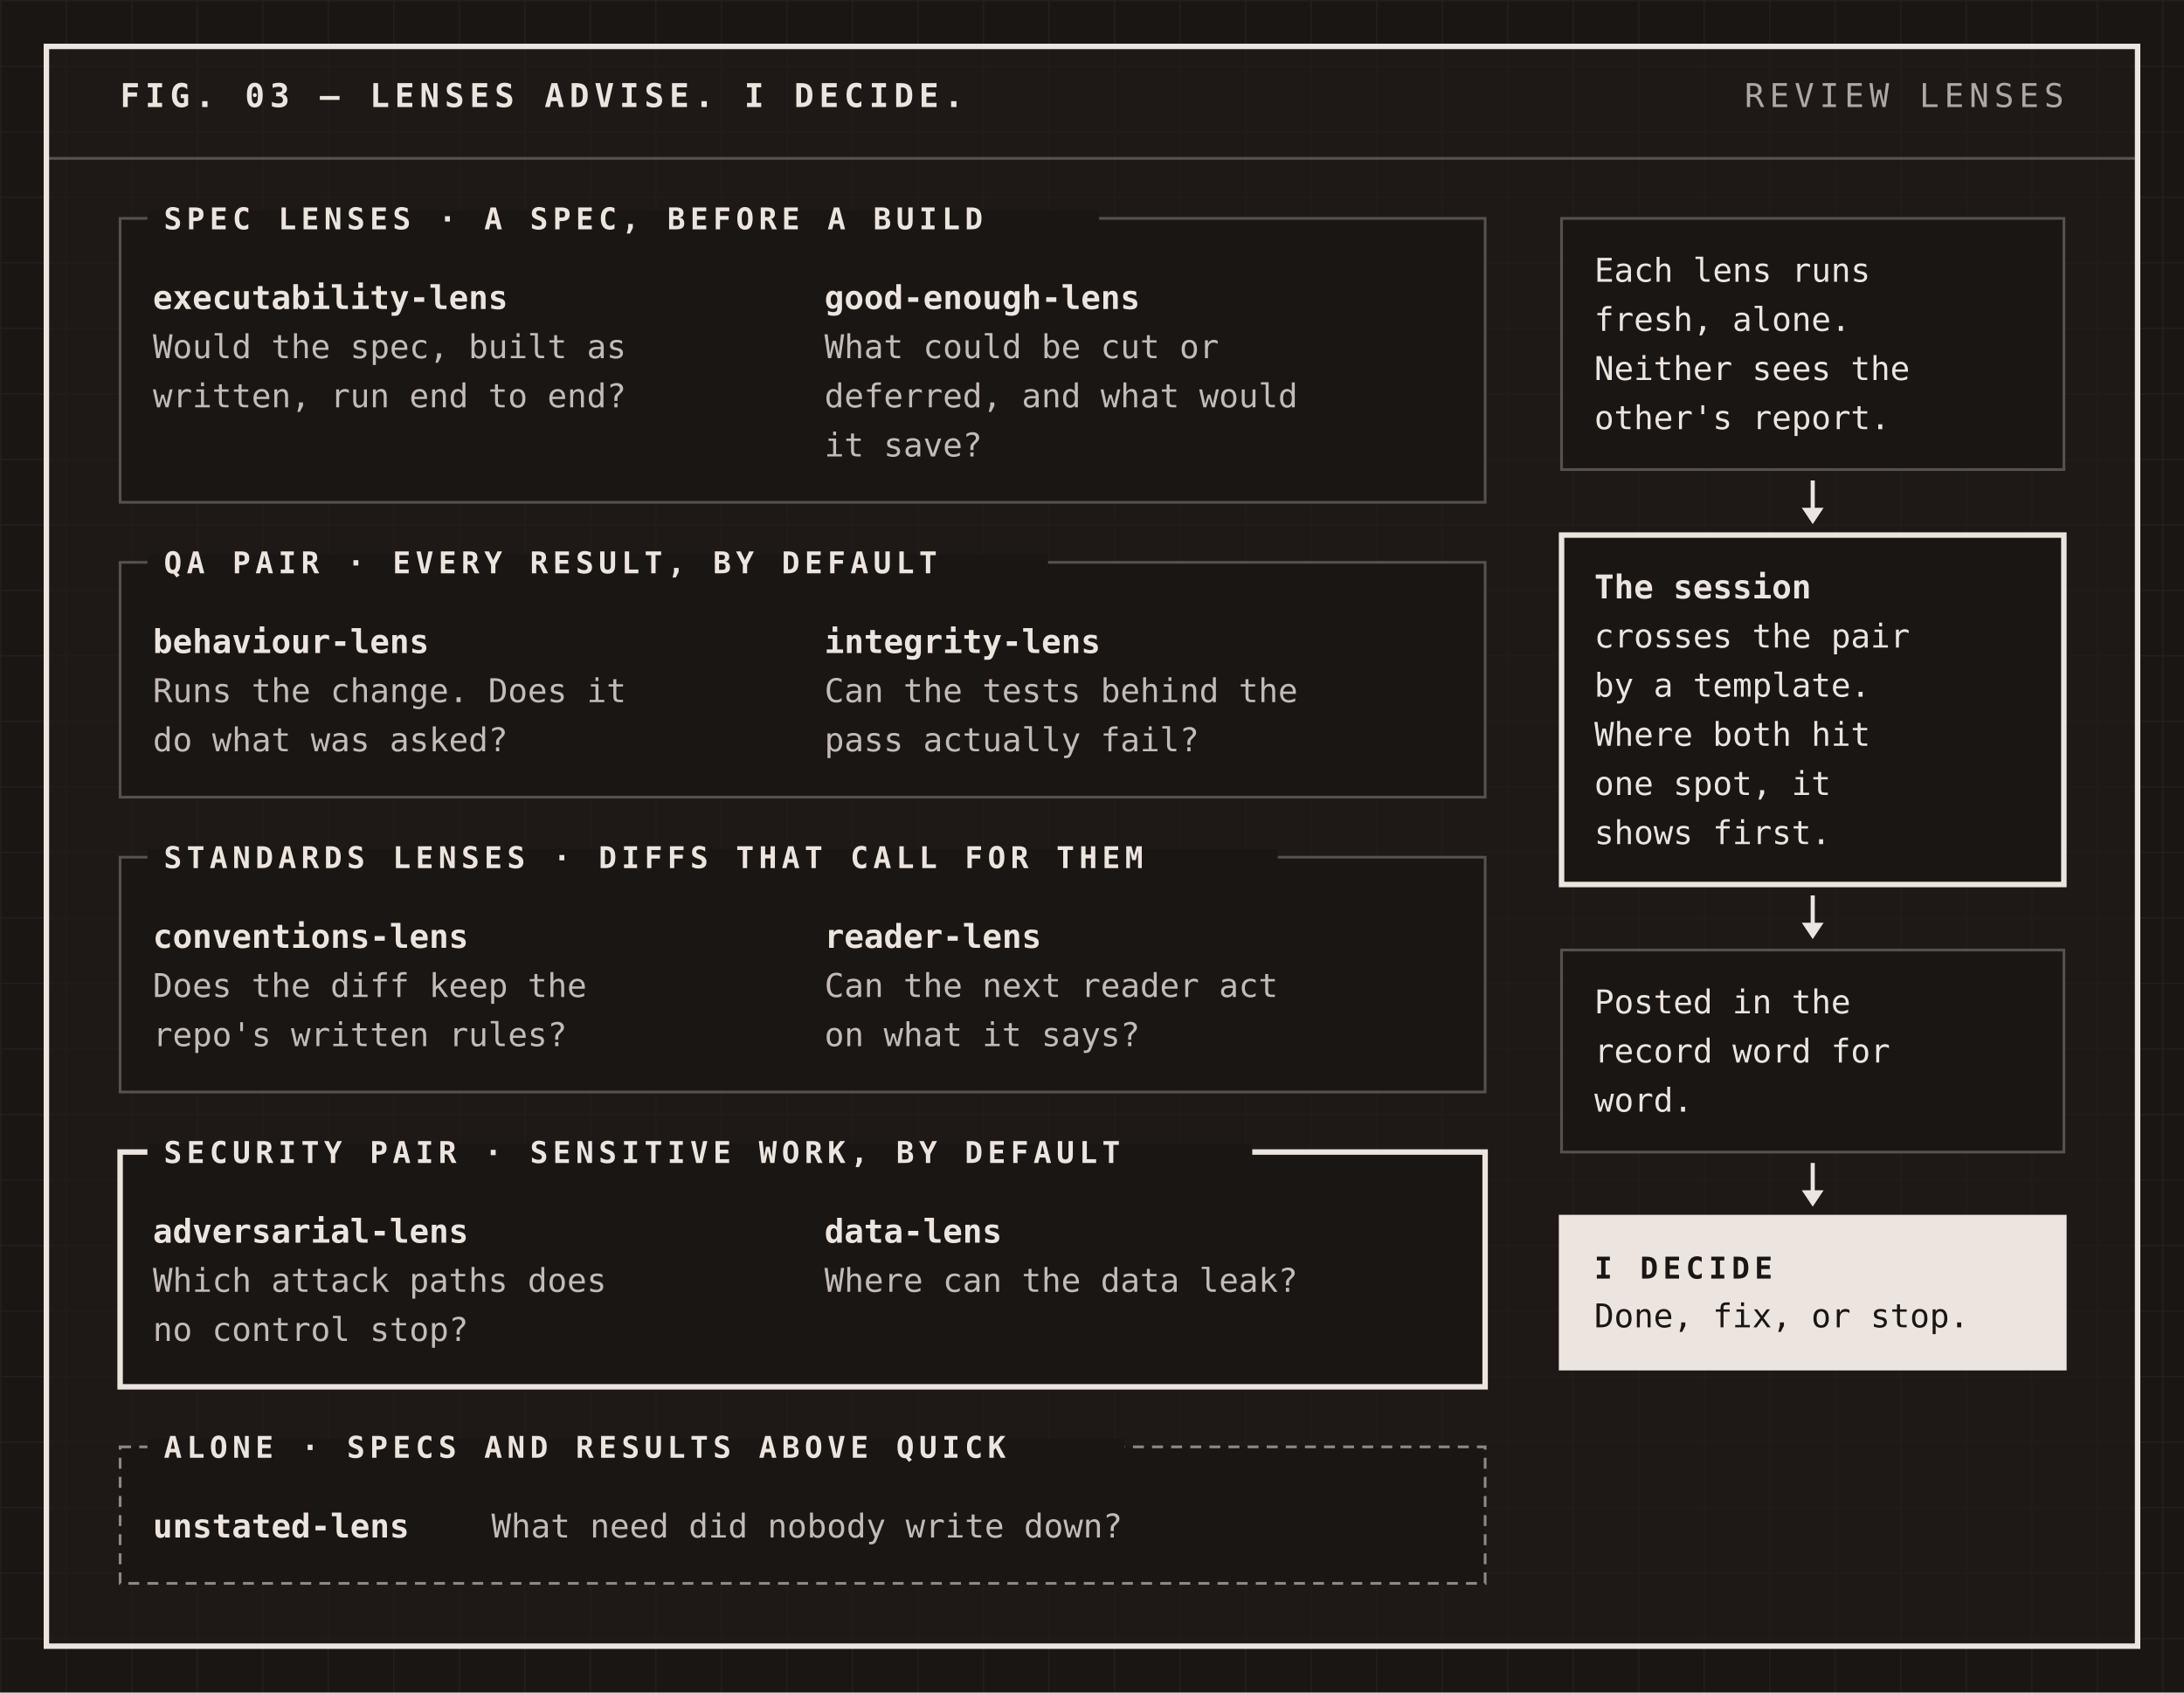
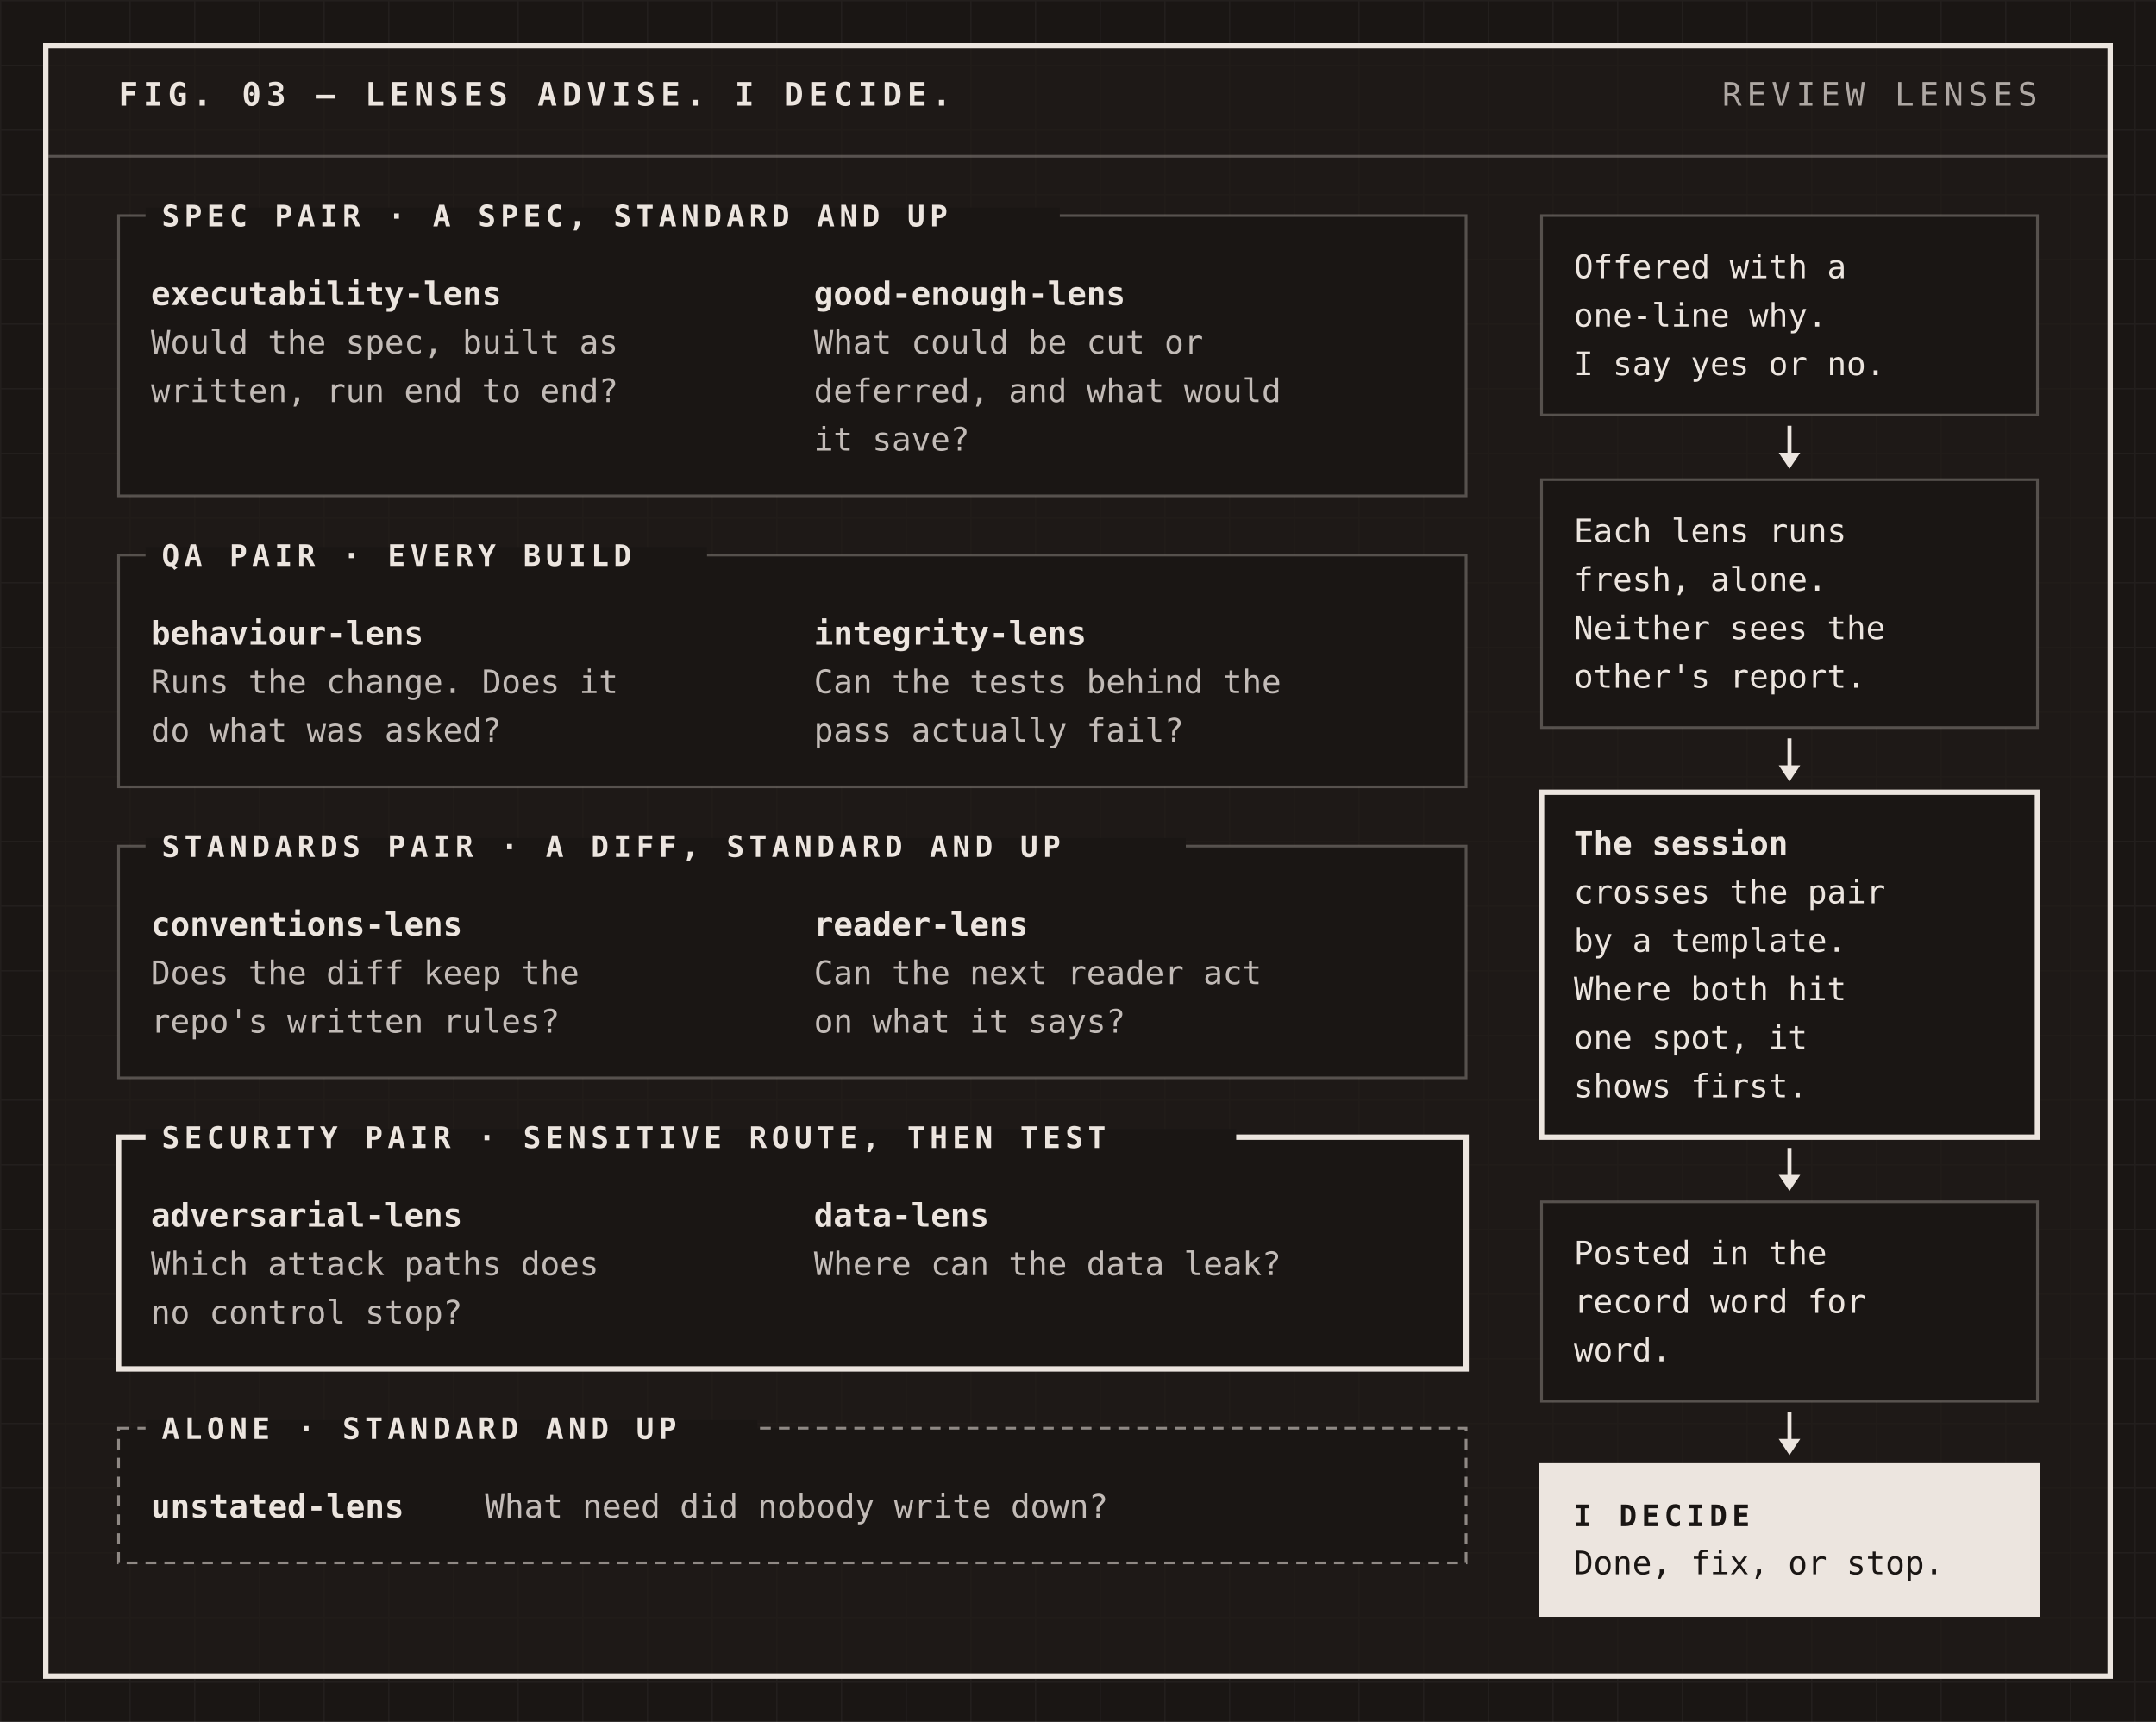
- <svg xmlns="http://www.w3.org/2000/svg" width="800" height="620" viewBox="0 0 800 620" font-family="'IBM Plex Mono', ui-monospace, SFMono-Regular, Menlo, Consolas, monospace" role="img">
-   <rect width="800" height="620" fill="#1a1614" />
+ <svg xmlns="http://www.w3.org/2000/svg" width="800" height="639" viewBox="0 0 800 639" font-family="'IBM Plex Mono', ui-monospace, SFMono-Regular, Menlo, Consolas, monospace" role="img">
+   <rect width="800" height="639" fill="#1a1614" />
  <defs>
    <pattern id="grid" width="24" height="24" patternUnits="userSpaceOnUse">
      <path d="M24 0H0V24" fill="none" stroke="#ece5df" stroke-opacity="0.045" stroke-width="1" />
    </pattern>
  </defs>
-   <rect width="800" height="620" fill="url(#grid)" />
-   <rect x="17" y="17" width="766" height="586" fill="#201b18" fill-opacity="0.72" stroke="#ece5df" stroke-width="2" />
+   <rect width="800" height="639" fill="url(#grid)" />
+   <rect x="17" y="17" width="766" height="605" fill="#201b18" fill-opacity="0.72" stroke="#ece5df" stroke-width="2" />
  <text x="44" y="39.2" font-size="12" font-weight="600" letter-spacing="1.92" fill="#ece5df">FIG. 03 — LENSES ADVISE. I DECIDE.</text>
  <text x="756" y="39.2" font-size="12" letter-spacing="1.92" text-anchor="end" fill="#ece5df" fill-opacity="0.7">REVIEW LENSES</text>
  <line x1="18" y1="58" x2="782" y2="58" stroke="#ece5df" stroke-opacity="0.28" stroke-width="1" />
  <rect x="44" y="80" width="500" height="104" fill="#1a1614" stroke="#ece5df" stroke-opacity="0.28" stroke-width="1" />
-   <rect x="54" y="77" width="348.6" height="6" fill="#1a1614" />
-   <text x="60" y="84" font-size="11" font-weight="600" letter-spacing="1.76" fill="#ece5df">SPEC LENSES · A SPEC, BEFORE A BUILD</text>
+   <rect x="54" y="77" width="339.25" height="6" fill="#1a1614" />
+   <text x="60" y="84" font-size="11" font-weight="600" letter-spacing="1.76" fill="#ece5df">SPEC PAIR · A SPEC, STANDARD AND UP</text>
  <text x="56" y="113.2" font-size="12" font-weight="600" fill="#ece5df">executability-lens</text>
  <text x="56" y="131.2" font-size="12" fill="#ece5df" fill-opacity="0.8">Would the spec, built as</text>
  <text x="56" y="149.2" font-size="12" fill="#ece5df" fill-opacity="0.8">written, run end to end?</text>
  <text x="302" y="113.2" font-size="12" font-weight="600" fill="#ece5df">good-enough-lens</text>
  <text x="302" y="131.2" font-size="12" fill="#ece5df" fill-opacity="0.8">What could be cut or</text>
  <text x="302" y="149.2" font-size="12" fill="#ece5df" fill-opacity="0.8">deferred, and what would</text>
  <text x="302" y="167.2" font-size="12" fill="#ece5df" fill-opacity="0.8">it save?</text>
  <rect x="44" y="206" width="500" height="86" fill="#1a1614" stroke="#ece5df" stroke-opacity="0.28" stroke-width="1" />
-   <rect x="54" y="203" width="329.9" height="6" fill="#1a1614" />
-   <text x="60" y="210" font-size="11" font-weight="600" letter-spacing="1.76" fill="#ece5df">QA PAIR · EVERY RESULT, BY DEFAULT</text>
+   <rect x="54" y="203" width="208.35" height="6" fill="#1a1614" />
+   <text x="60" y="210" font-size="11" font-weight="600" letter-spacing="1.76" fill="#ece5df">QA PAIR · EVERY BUILD</text>
  <text x="56" y="239.2" font-size="12" font-weight="600" fill="#ece5df">behaviour-lens</text>
  <text x="56" y="257.2" font-size="12" fill="#ece5df" fill-opacity="0.8">Runs the change. Does it</text>
  <text x="56" y="275.2" font-size="12" fill="#ece5df" fill-opacity="0.8">do what was asked?</text>
  <text x="302" y="239.2" font-size="12" font-weight="600" fill="#ece5df">integrity-lens</text>
  <text x="302" y="257.2" font-size="12" fill="#ece5df" fill-opacity="0.8">Can the tests behind the</text>
  <text x="302" y="275.2" font-size="12" fill="#ece5df" fill-opacity="0.8">pass actually fail?</text>
  <rect x="44" y="314" width="500" height="86" fill="#1a1614" stroke="#ece5df" stroke-opacity="0.28" stroke-width="1" />
-   <rect x="54" y="311" width="414.05" height="6" fill="#1a1614" />
-   <text x="60" y="318" font-size="11" font-weight="600" letter-spacing="1.76" fill="#ece5df">STANDARDS LENSES · DIFFS THAT CALL FOR THEM</text>
+   <rect x="54" y="311" width="386" height="6" fill="#1a1614" />
+   <text x="60" y="318" font-size="11" font-weight="600" letter-spacing="1.76" fill="#ece5df">STANDARDS PAIR · A DIFF, STANDARD AND UP</text>
  <text x="56" y="347.2" font-size="12" font-weight="600" fill="#ece5df">conventions-lens</text>
  <text x="56" y="365.2" font-size="12" fill="#ece5df" fill-opacity="0.8">Does the diff keep the</text>
  <text x="56" y="383.2" font-size="12" fill="#ece5df" fill-opacity="0.8">repo's written rules?</text>
  <text x="302" y="347.2" font-size="12" font-weight="600" fill="#ece5df">reader-lens</text>
  <text x="302" y="365.2" font-size="12" fill="#ece5df" fill-opacity="0.8">Can the next reader act</text>
  <text x="302" y="383.2" font-size="12" fill="#ece5df" fill-opacity="0.8">on what it says?</text>
  <rect x="44" y="422" width="500" height="86" fill="#1a1614" stroke="#ece5df" stroke-width="2" />
  <rect x="54" y="419" width="404.7" height="6" fill="#1a1614" />
-   <text x="60" y="426" font-size="11" font-weight="600" letter-spacing="1.76" fill="#ece5df">SECURITY PAIR · SENSITIVE WORK, BY DEFAULT</text>
+   <text x="60" y="426" font-size="11" font-weight="600" letter-spacing="1.76" fill="#ece5df">SECURITY PAIR · SENSITIVE ROUTE, THEN TEST</text>
  <text x="56" y="455.2" font-size="12" font-weight="600" fill="#ece5df">adversarial-lens</text>
  <text x="56" y="473.2" font-size="12" fill="#ece5df" fill-opacity="0.8">Which attack paths does</text>
  <text x="56" y="491.2" font-size="12" fill="#ece5df" fill-opacity="0.8">no control stop?</text>
  <text x="302" y="455.2" font-size="12" font-weight="600" fill="#ece5df">data-lens</text>
  <text x="302" y="473.2" font-size="12" fill="#ece5df" fill-opacity="0.8">Where can the data leak?</text>
  <rect x="44" y="530" width="500" height="50" fill="#1a1614" stroke="#ece5df" stroke-opacity="0.55" stroke-width="1" stroke-dasharray="4 3" />
-   <rect x="54" y="527" width="357.95" height="6" fill="#1a1614" />
-   <text x="60" y="534" font-size="11" font-weight="600" letter-spacing="1.76" fill="#ece5df">ALONE · SPECS AND RESULTS ABOVE QUICK</text>
+   <rect x="54" y="527" width="227.05" height="6" fill="#1a1614" />
+   <text x="60" y="534" font-size="11" font-weight="600" letter-spacing="1.76" fill="#ece5df">ALONE · STANDARD AND UP</text>
  <text x="56" y="563.2" font-size="12" font-weight="600" fill="#ece5df">unstated-lens</text>
  <text x="180" y="563.2" font-size="12" fill="#ece5df" fill-opacity="0.8">What need did nobody write down?</text>
-   <rect x="572" y="80" width="184" height="92" fill="#1a1614" stroke="#ece5df" stroke-opacity="0.28" stroke-width="1" />
-   <text x="584" y="103.2" font-size="12" fill="#ece5df">Each lens runs</text>
-   <text x="584" y="121.2" font-size="12" fill="#ece5df">fresh, alone.</text>
-   <text x="584" y="139.2" font-size="12" fill="#ece5df">Neither sees the</text>
-   <text x="584" y="157.2" font-size="12" fill="#ece5df">other's report.</text>
-   <line x1="664" y1="176" x2="664" y2="187" stroke="#ece5df" stroke-width="1.5" />
-   <path d="M660 186L668 186L664 192Z" fill="#ece5df" />
-   <rect x="572" y="196" width="184" height="128" fill="#1a1614" stroke="#ece5df" stroke-width="2" />
-   <text x="584" y="219.2" font-size="12" font-weight="600" fill="#ece5df">The session</text>
-   <text x="584" y="237.2" font-size="12" fill="#ece5df">crosses the pair</text>
-   <text x="584" y="255.2" font-size="12" fill="#ece5df">by a template.</text>
-   <text x="584" y="273.2" font-size="12" fill="#ece5df">Where both hit</text>
-   <text x="584" y="291.2" font-size="12" fill="#ece5df">one spot, it</text>
-   <text x="584" y="309.2" font-size="12" fill="#ece5df">shows first.</text>
-   <line x1="664" y1="328" x2="664" y2="339" stroke="#ece5df" stroke-width="1.5" />
-   <path d="M660 338L668 338L664 344Z" fill="#ece5df" />
-   <rect x="572" y="348" width="184" height="74" fill="#1a1614" stroke="#ece5df" stroke-opacity="0.28" stroke-width="1" />
-   <text x="584" y="371.2" font-size="12" fill="#ece5df">Posted in the</text>
-   <text x="584" y="389.2" font-size="12" fill="#ece5df">record word for</text>
-   <text x="584" y="407.2" font-size="12" fill="#ece5df">word.</text>
+   <rect x="572" y="80" width="184" height="74" fill="#1a1614" stroke="#ece5df" stroke-opacity="0.28" stroke-width="1" />
+   <text x="584" y="103.2" font-size="12" fill="#ece5df">Offered with a</text>
+   <text x="584" y="121.2" font-size="12" fill="#ece5df">one-line why.</text>
+   <text x="584" y="139.2" font-size="12" fill="#ece5df">I say yes or no.</text>
+   <line x1="664" y1="158" x2="664" y2="169" stroke="#ece5df" stroke-width="1.5" />
+   <path d="M660 168L668 168L664 174Z" fill="#ece5df" />
+   <rect x="572" y="178" width="184" height="92" fill="#1a1614" stroke="#ece5df" stroke-opacity="0.28" stroke-width="1" />
+   <text x="584" y="201.2" font-size="12" fill="#ece5df">Each lens runs</text>
+   <text x="584" y="219.2" font-size="12" fill="#ece5df">fresh, alone.</text>
+   <text x="584" y="237.2" font-size="12" fill="#ece5df">Neither sees the</text>
+   <text x="584" y="255.2" font-size="12" fill="#ece5df">other's report.</text>
+   <line x1="664" y1="274" x2="664" y2="285" stroke="#ece5df" stroke-width="1.5" />
+   <path d="M660 284L668 284L664 290Z" fill="#ece5df" />
+   <rect x="572" y="294" width="184" height="128" fill="#1a1614" stroke="#ece5df" stroke-width="2" />
+   <text x="584" y="317.2" font-size="12" font-weight="600" fill="#ece5df">The session</text>
+   <text x="584" y="335.2" font-size="12" fill="#ece5df">crosses the pair</text>
+   <text x="584" y="353.2" font-size="12" fill="#ece5df">by a template.</text>
+   <text x="584" y="371.2" font-size="12" fill="#ece5df">Where both hit</text>
+   <text x="584" y="389.2" font-size="12" fill="#ece5df">one spot, it</text>
+   <text x="584" y="407.2" font-size="12" fill="#ece5df">shows first.</text>
  <line x1="664" y1="426" x2="664" y2="437" stroke="#ece5df" stroke-width="1.5" />
  <path d="M660 436L668 436L664 442Z" fill="#ece5df" />
-   <rect x="572" y="446" width="184" height="55" fill="#ece5df" stroke="#ece5df" stroke-width="2" />
-   <text x="584" y="468.35" font-size="11" font-weight="600" letter-spacing="1.76" fill="#1a1614">I DECIDE</text>
-   <text x="584" y="486.2" font-size="12" fill="#1a1614">Done, fix, or stop.</text>
+   <rect x="572" y="446" width="184" height="74" fill="#1a1614" stroke="#ece5df" stroke-opacity="0.28" stroke-width="1" />
+   <text x="584" y="469.2" font-size="12" fill="#ece5df">Posted in the</text>
+   <text x="584" y="487.2" font-size="12" fill="#ece5df">record word for</text>
+   <text x="584" y="505.2" font-size="12" fill="#ece5df">word.</text>
+   <line x1="664" y1="524" x2="664" y2="535" stroke="#ece5df" stroke-width="1.5" />
+   <path d="M660 534L668 534L664 540Z" fill="#ece5df" />
+   <rect x="572" y="544" width="184" height="55" fill="#ece5df" stroke="#ece5df" stroke-width="2" />
+   <text x="584" y="566.35" font-size="11" font-weight="600" letter-spacing="1.76" fill="#1a1614">I DECIDE</text>
+   <text x="584" y="584.2" font-size="12" fill="#1a1614">Done, fix, or stop.</text>
</svg>
